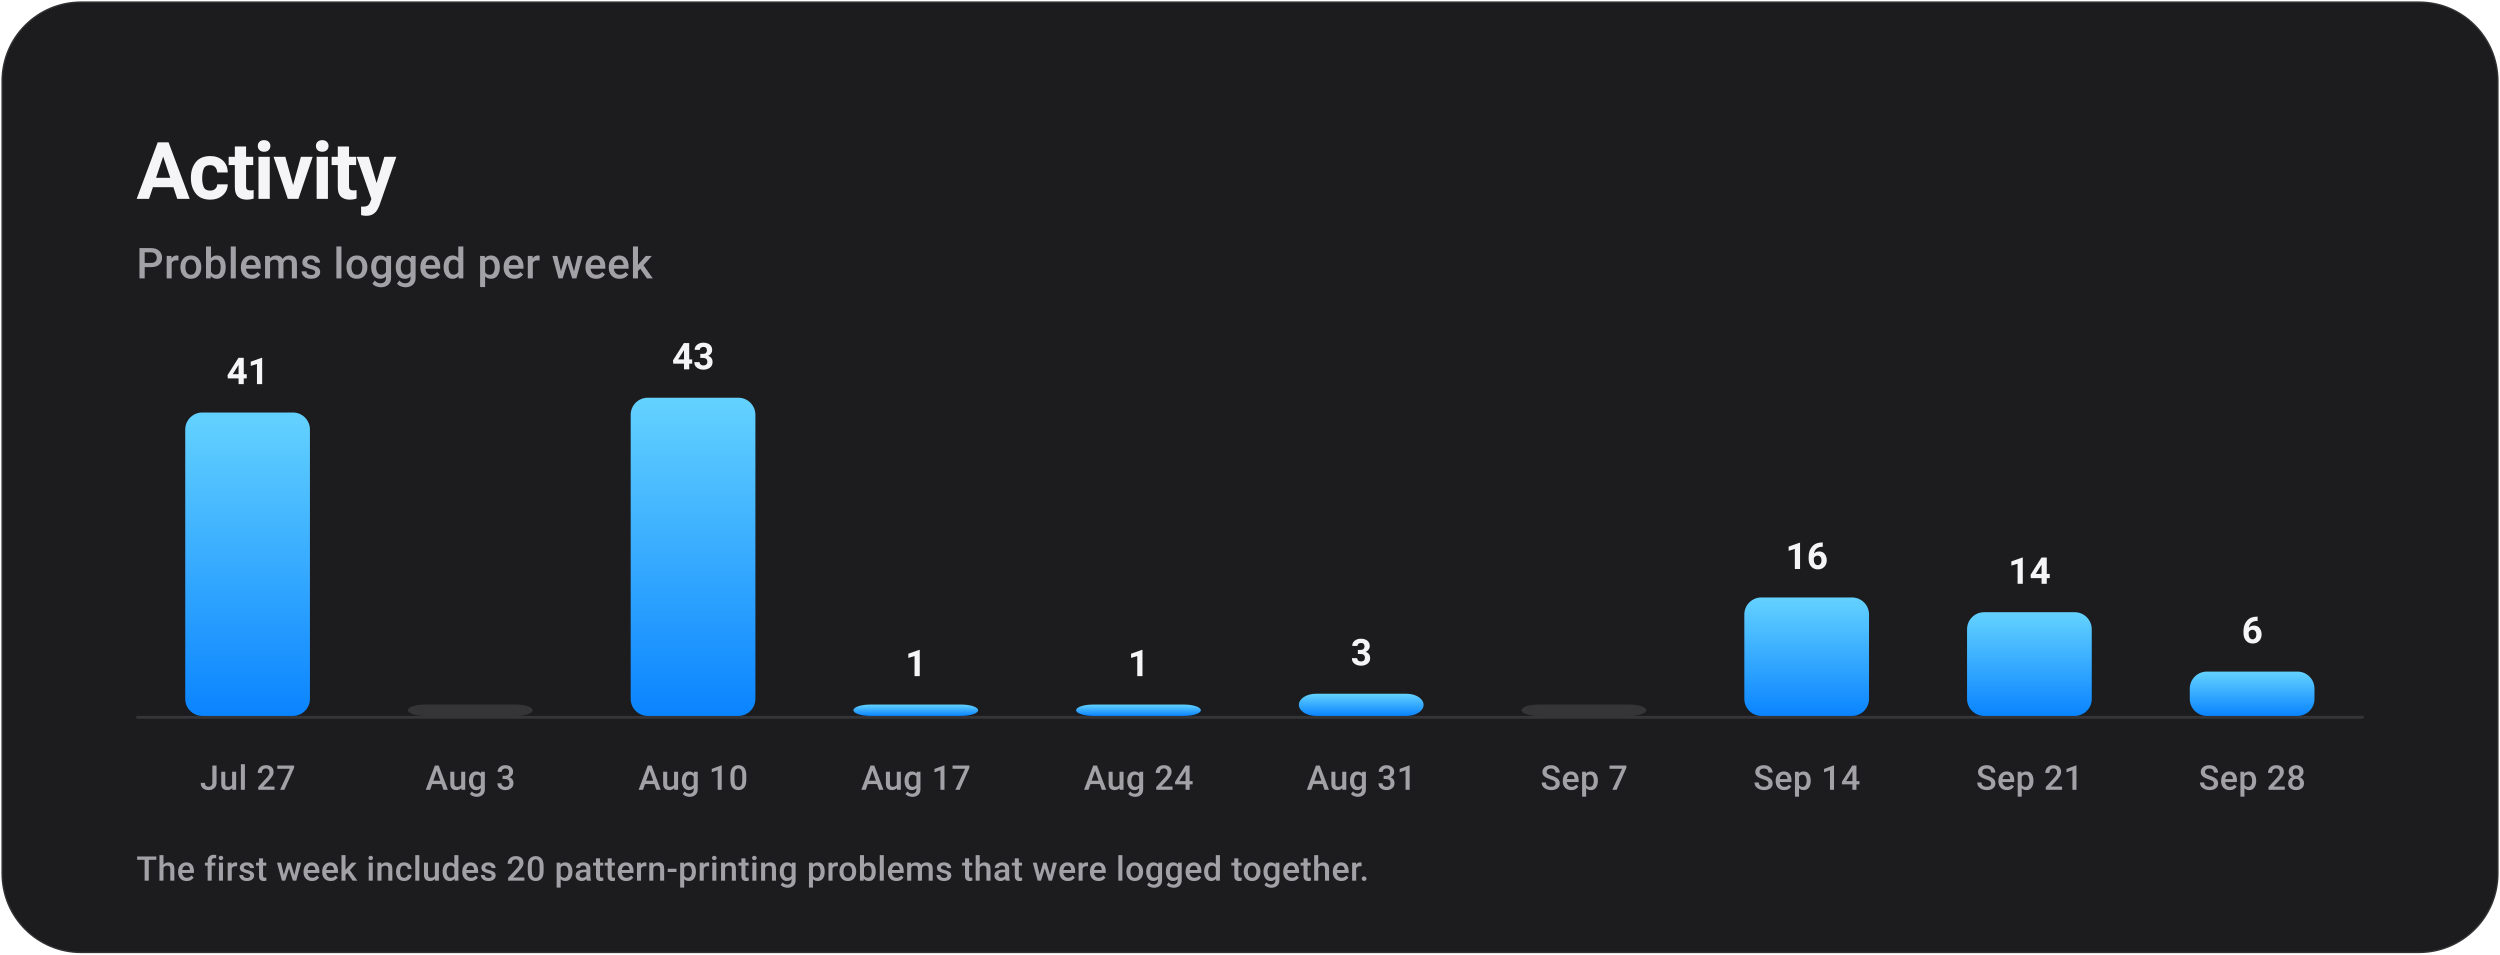
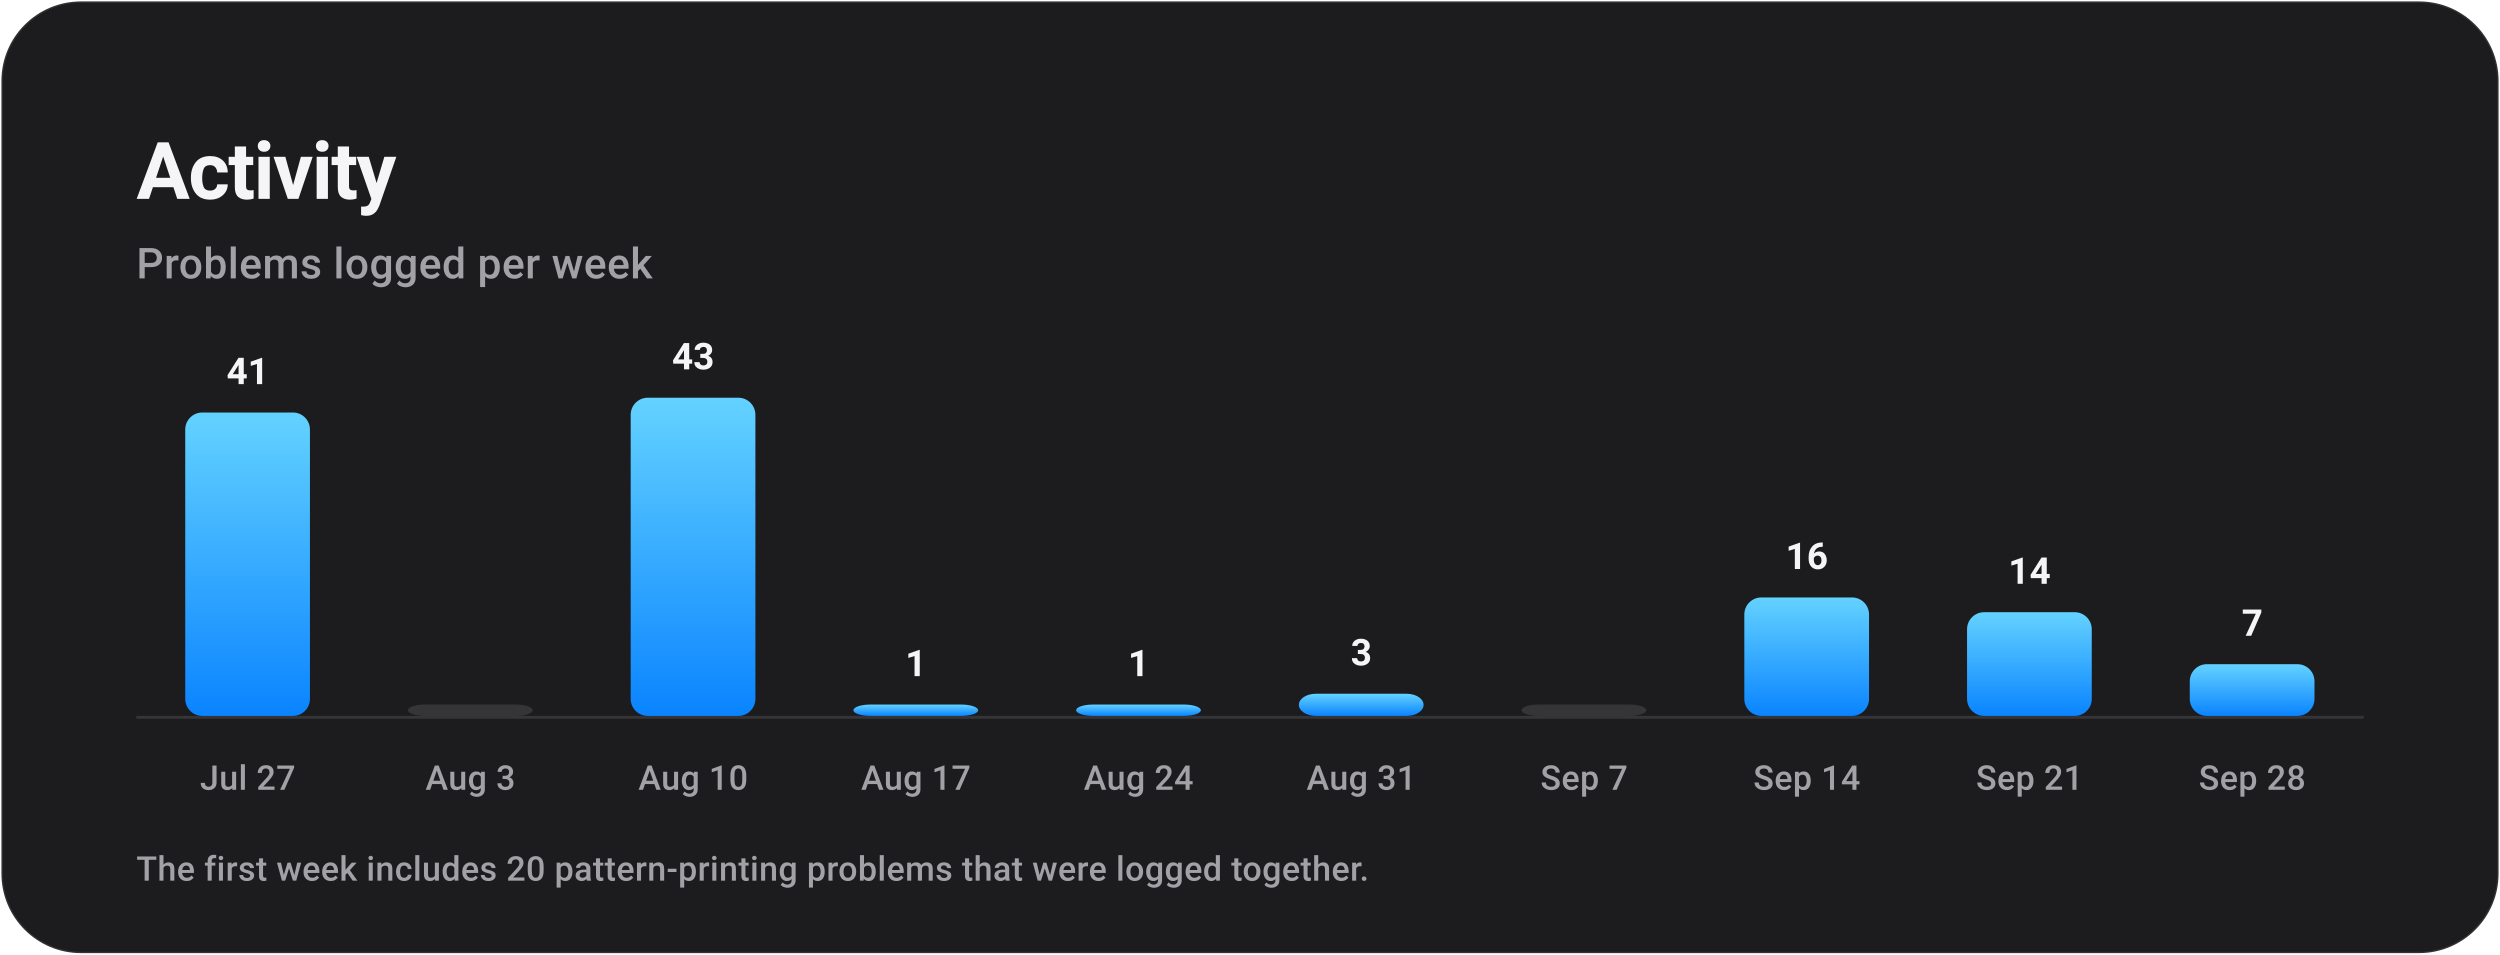
<svg xmlns="http://www.w3.org/2000/svg" width="880" height="336" viewBox="0 0 880 336" role="img" aria-labelledby="t d">
  <defs>
    <style>
text { font-family: -apple-system, BlinkMacSystemFont, "SF Pro Display", "SF Pro Text", "Segoe UI Variable Display", "Segoe UI", system-ui, Roboto, Helvetica, Arial, sans-serif; }
.num { font-variant-numeric: tabular-nums; }
@keyframes grow { from { transform: scaleX(0); } to { transform: scaleX(1); } }
@keyframes rise { from { transform: scaleY(0); } to { transform: scaleY(1); } }
@keyframes pop { from { opacity: 0; transform: scale(.92); } to { opacity: 1; transform: scale(1); } }
@keyframes fade { from { opacity: 0; transform: translateY(6px); } to { opacity: 1; transform: translateY(0); } }
.grow { transform-box: fill-box; transform-origin: 0% 50%; animation: grow .8s cubic-bezier(.22,1,.36,1) both; }
.rise { transform-box: fill-box; transform-origin: 50% 100%; animation: rise .8s cubic-bezier(.22,1,.36,1) both; }
.pop { transform-box: fill-box; transform-origin: 50% 50%; animation: pop .8s cubic-bezier(.22,1,.36,1) both; }
.fade { animation: fade .7s cubic-bezier(.22,1,.36,1) both; }
@media (prefers-reduced-motion: reduce) { .grow, .rise, .pop { transform-box: fill-box; transform-origin: 50% 50%; animation: pop .8s cubic-bezier(.22,1,.36,1) both; }
.fade { animation: none; } }
</style>
    <linearGradient id="acc" x1="0" y1="0" x2="1" y2="0">
      <stop offset="0" stop-color="#0A84FF" />
      <stop offset="1" stop-color="#64D2FF" />
    </linearGradient>
    <linearGradient id="accv" x1="0" y1="1" x2="0" y2="0">
      <stop offset="0" stop-color="#0A84FF" />
      <stop offset="1" stop-color="#64D2FF" />
    </linearGradient>
  </defs>
  <rect x="0.5" y="0.5" width="879" height="335" rx="28" fill="#1C1C1E" stroke="rgba(255,255,255,0.10)" />
  <text x="48" y="70" font-size="28" font-weight="700" fill="#F5F5F7" text-anchor="start" letter-spacing="-0.02em">Activity</text>
  <text x="48" y="98" font-size="15" font-weight="500" fill="#A1A1A6" text-anchor="start" letter-spacing="0.01em">Problems logged per week</text>
  <line x1="48" y1="252.5" x2="832" y2="252.5" stroke="rgba(255,255,255,0.11)" />
  <rect class="rise" style="animation-delay:0ms" x="65.2" y="145.2" width="43.9" height="106.8" rx="6" fill="url(#accv)" />
  <text x="87.2" y="135.2" font-size="13" font-weight="650" fill="#F5F5F7" text-anchor="middle" letter-spacing="0.0em" class="num">41</text>
  <text x="87.2" y="278" font-size="12" font-weight="500" fill="#A1A1A6" text-anchor="middle" letter-spacing="0.01em">Jul 27</text>
  <rect class="rise" style="animation-delay:50ms" x="143.6" y="248.0" width="43.9" height="4.0" rx="6" fill="rgba(255,255,255,0.11)" />
  <text x="165.6" y="278" font-size="12" font-weight="500" fill="#A1A1A6" text-anchor="middle" letter-spacing="0.01em">Aug 3</text>
  <rect class="rise" style="animation-delay:100ms" x="222.0" y="140.0" width="43.9" height="112.0" rx="6" fill="url(#accv)" />
  <text x="244.0" y="130.0" font-size="13" font-weight="650" fill="#F5F5F7" text-anchor="middle" letter-spacing="0.0em" class="num">43</text>
  <text x="244.0" y="278" font-size="12" font-weight="500" fill="#A1A1A6" text-anchor="middle" letter-spacing="0.01em">Aug 10</text>
  <rect class="rise" style="animation-delay:150ms" x="300.4" y="248.0" width="43.9" height="4.0" rx="6" fill="url(#accv)" />
  <text x="322.4" y="238.0" font-size="13" font-weight="650" fill="#F5F5F7" text-anchor="middle" letter-spacing="0.0em" class="num">1</text>
  <text x="322.4" y="278" font-size="12" font-weight="500" fill="#A1A1A6" text-anchor="middle" letter-spacing="0.01em">Aug 17</text>
  <rect class="rise" style="animation-delay:200ms" x="378.8" y="248.0" width="43.9" height="4.0" rx="6" fill="url(#accv)" />
  <text x="400.8" y="238.0" font-size="13" font-weight="650" fill="#F5F5F7" text-anchor="middle" letter-spacing="0.0em" class="num">1</text>
  <text x="400.8" y="278" font-size="12" font-weight="500" fill="#A1A1A6" text-anchor="middle" letter-spacing="0.01em">Aug 24</text>
  <rect class="rise" style="animation-delay:250ms" x="457.2" y="244.2" width="43.9" height="7.8" rx="6" fill="url(#accv)" />
  <text x="479.2" y="234.2" font-size="13" font-weight="650" fill="#F5F5F7" text-anchor="middle" letter-spacing="0.0em" class="num">3</text>
  <text x="479.2" y="278" font-size="12" font-weight="500" fill="#A1A1A6" text-anchor="middle" letter-spacing="0.01em">Aug 31</text>
  <rect class="rise" style="animation-delay:300ms" x="535.6" y="248.0" width="43.9" height="4.0" rx="6" fill="rgba(255,255,255,0.11)" />
  <text x="557.6" y="278" font-size="12" font-weight="500" fill="#A1A1A6" text-anchor="middle" letter-spacing="0.01em">Sep 7</text>
  <rect class="rise" style="animation-delay:350ms" x="614.0" y="210.3" width="43.9" height="41.7" rx="6" fill="url(#accv)" />
  <text x="636.0" y="200.3" font-size="13" font-weight="650" fill="#F5F5F7" text-anchor="middle" letter-spacing="0.0em" class="num">16</text>
  <text x="636.0" y="278" font-size="12" font-weight="500" fill="#A1A1A6" text-anchor="middle" letter-spacing="0.01em">Sep 14</text>
  <rect class="rise" style="animation-delay:400ms" x="692.4" y="215.5" width="43.9" height="36.5" rx="6" fill="url(#accv)" />
  <text x="714.4" y="205.5" font-size="13" font-weight="650" fill="#F5F5F7" text-anchor="middle" letter-spacing="0.0em" class="num">14</text>
  <text x="714.4" y="278" font-size="12" font-weight="500" fill="#A1A1A6" text-anchor="middle" letter-spacing="0.01em">Sep 21</text>
-   <rect class="rise" style="animation-delay:450ms" x="770.8" y="236.4" width="43.9" height="15.6" rx="6" fill="url(#accv)" />
-   <text x="792.8" y="226.4" font-size="13" font-weight="650" fill="#F5F5F7" text-anchor="middle" letter-spacing="0.0em" class="num">6</text>
+   <rect class="rise" style="animation-delay:450ms" x="770.8" y="233.8" width="43.9" height="18.2" rx="6" fill="url(#accv)" />
+   <text x="792.8" y="223.8" font-size="13" font-weight="650" fill="#F5F5F7" text-anchor="middle" letter-spacing="0.0em" class="num">7</text>
  <text x="792.8" y="278" font-size="12" font-weight="500" fill="#A1A1A6" text-anchor="middle" letter-spacing="0.01em">Sep 28</text>
  <text x="48" y="310" font-size="12" font-weight="500" fill="#A1A1A6" text-anchor="start" letter-spacing="0.01em">The first week includes 20 pattern-printing problems that were logged together.</text>
</svg>
